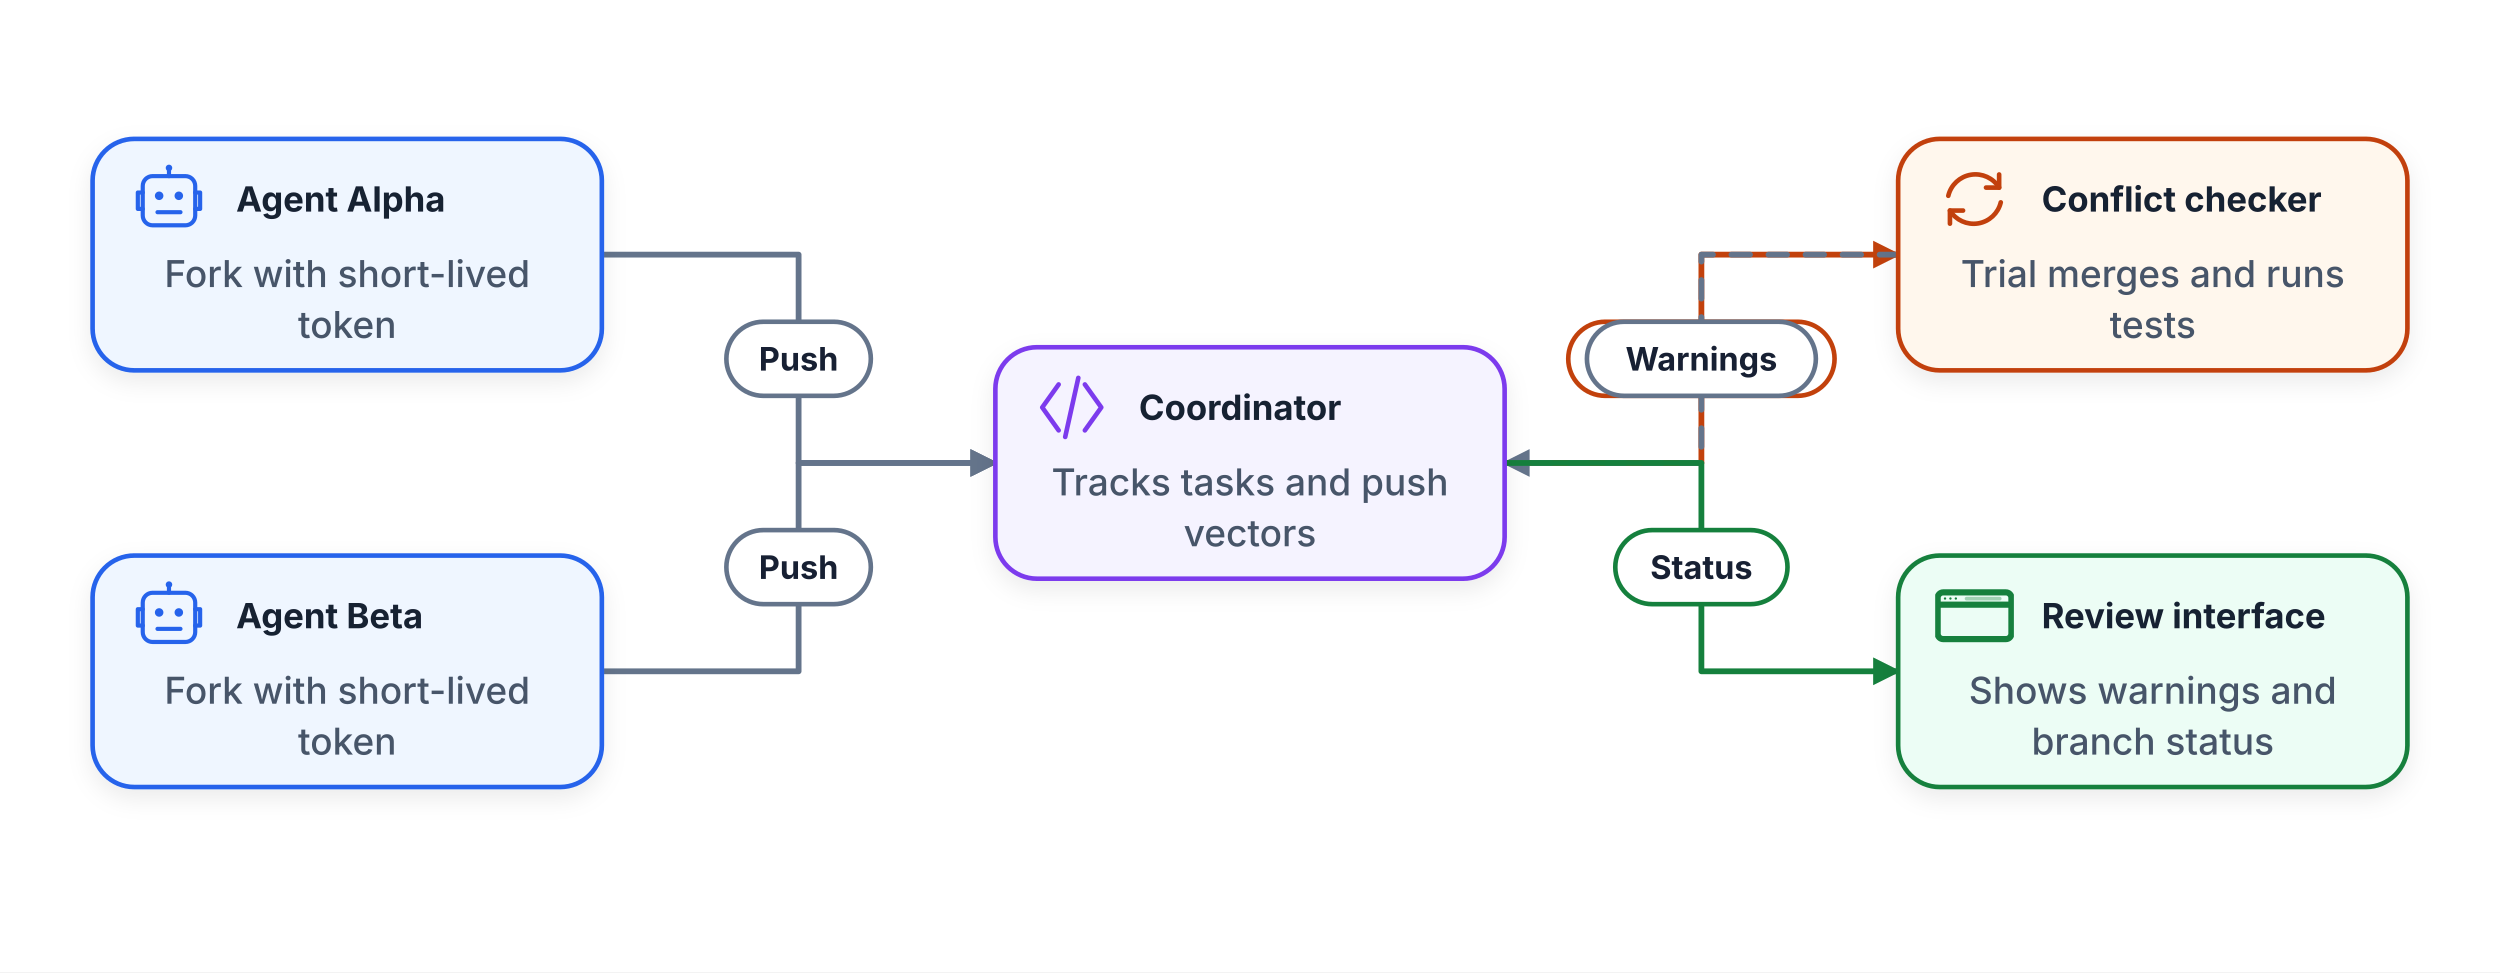
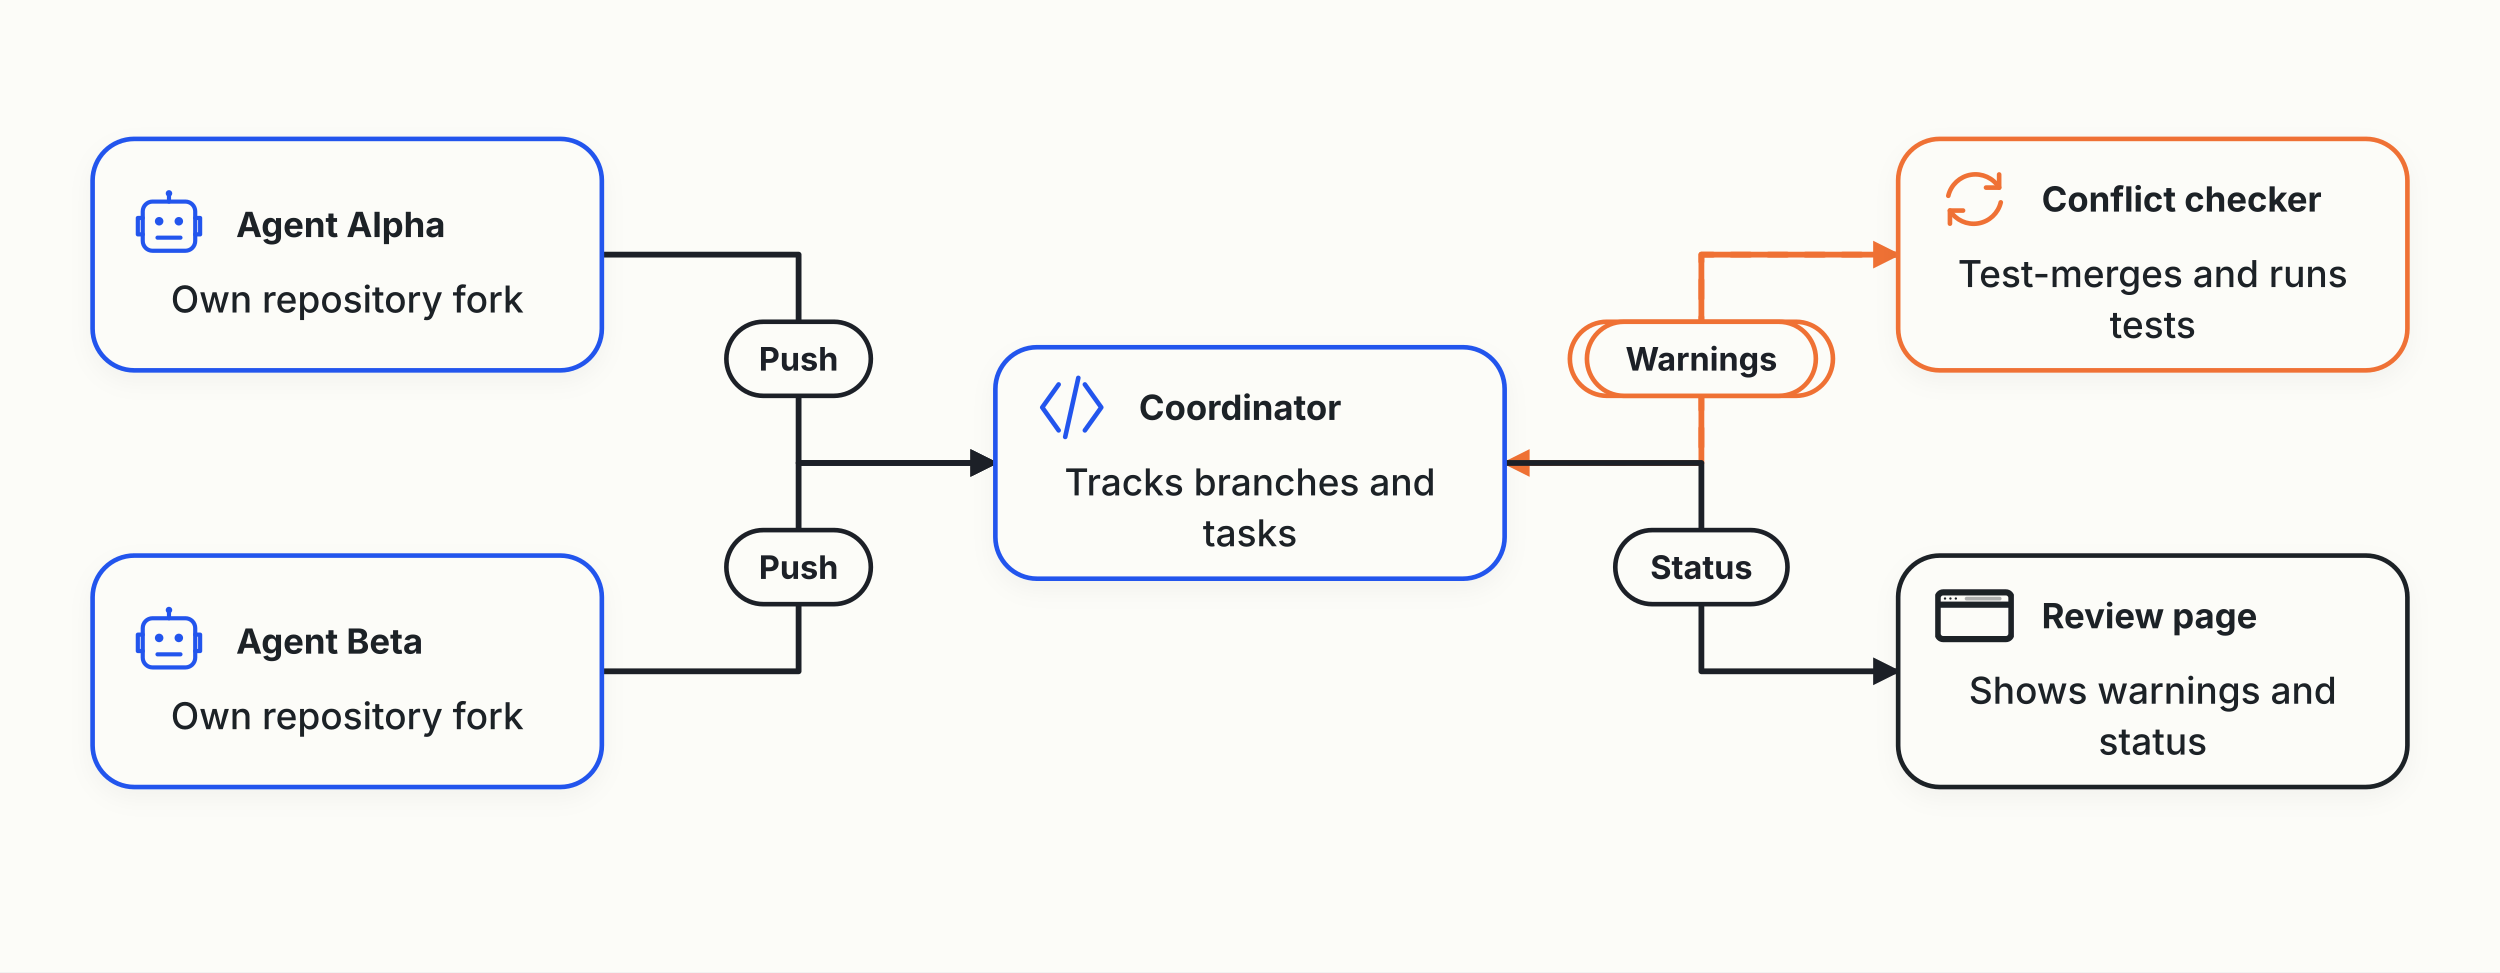
<svg xmlns="http://www.w3.org/2000/svg" width="1080" height="420" viewBox="0 0 1080 420" role="img" aria-labelledby="title desc">
  <defs>
    <filter id="shadow" x="-20%" y="-20%" width="140%" height="150%">
-       <feDropShadow dx="0" dy="4" stdDeviation="5" flood-color="#0f172a" flood-opacity="0.08" />
+       <feDropShadow dx="0" dy="4" stdDeviation="5" flood-color="#1c2027" flood-opacity="0.04" />
    </filter>
    <marker id="arrow-purple" viewBox="0 0 10 10" refX="9" refY="5" markerUnits="userSpaceOnUse" markerWidth="12" markerHeight="12" orient="auto">
-       <path d="M0 0 10 5 0 10Z" fill="#7c3aed" />
+       <path d="M0 0 10 5 0 10Z" fill="#2455ed" />
    </marker>
    <marker id="arrow-blue" viewBox="0 0 10 10" refX="9" refY="5" markerUnits="userSpaceOnUse" markerWidth="12" markerHeight="12" orient="auto">
-       <path d="M0 0 10 5 0 10Z" fill="#2563eb" />
+       <path d="M0 0 10 5 0 10Z" fill="#2455ed" />
    </marker>
    <marker id="arrow-amber" viewBox="0 0 10 10" refX="9" refY="5" markerUnits="userSpaceOnUse" markerWidth="12" markerHeight="12" orient="auto">
-       <path d="M0 0 10 5 0 10Z" fill="#c2410c" />
+       <path d="M0 0 10 5 0 10Z" fill="#ef7134" />
    </marker>
    <marker id="arrow-green" viewBox="0 0 10 10" refX="9" refY="5" markerUnits="userSpaceOnUse" markerWidth="12" markerHeight="12" orient="auto">
-       <path d="M0 0 10 5 0 10Z" fill="#15803d" />
+       <path d="M0 0 10 5 0 10Z" fill="#1c2027" />
    </marker>
    <marker id="arrow-red" viewBox="0 0 10 10" refX="9" refY="5" markerUnits="userSpaceOnUse" markerWidth="12" markerHeight="12" orient="auto">
-       <path d="M0 0 10 5 0 10Z" fill="#dc2626" />
+       <path d="M0 0 10 5 0 10Z" fill="#ef7134" />
    </marker>
    <marker id="arrow-gray" viewBox="0 0 10 10" refX="9" refY="5" markerUnits="userSpaceOnUse" markerWidth="12" markerHeight="12" orient="auto">
-       <path d="M0 0 10 5 0 10Z" fill="#64748b" />
+       <path d="M0 0 10 5 0 10Z" fill="#1c2027" />
    </marker>
    <symbol id="icon-api" viewBox="0 0 24 24">
      <path d="m8 5-5 7 5 7M16 5l5 7-5 7M14 3l-4 18" fill="none" stroke="currentColor" stroke-width="2" stroke-linecap="round" stroke-linejoin="round" />
    </symbol>
    <symbol id="icon-browser" viewBox="0 0 32 22">
      <rect x="1" y="1.5" width="30" height="19" rx="2.25" fill="none" stroke="currentColor" stroke-width="2.67" />
      <path d="M1.5 6.5h29" fill="none" stroke="currentColor" stroke-width="2.67" />
      <circle cx="4" cy="4" r=".48" fill="currentColor" />
      <circle cx="6.2" cy="4" r=".48" fill="currentColor" />
      <circle cx="8.4" cy="4" r=".48" fill="currentColor" />
      <rect x="12" y="3.3" width="15" height="1.5" rx=".75" fill="currentColor" opacity=".35" />
    </symbol>
    <symbol id="icon-robot" viewBox="0 0 24 24">
      <path d="M12 5V2.5" fill="none" stroke="currentColor" stroke-width="1.8" stroke-linecap="round" />
      <circle cx="12" cy="2.5" r="1" fill="currentColor" />
      <rect x="4" y="5" width="16" height="15" rx="3" fill="none" stroke="currentColor" stroke-width="1.8" />
      <path d="M4 10H2.5v5H4M20 10h1.5v5H20" fill="none" stroke="currentColor" stroke-width="1.8" stroke-linecap="round" stroke-linejoin="round" />
      <circle cx="9" cy="11" r="1.3" fill="currentColor" />
      <circle cx="15" cy="11" r="1.3" fill="currentColor" />
      <path d="M8.5 16h7" fill="none" stroke="currentColor" stroke-width="1.8" stroke-linecap="round" />
    </symbol>
    <symbol id="icon-workflow" viewBox="0 0 24 24">
      <path d="M4 11A8.5 8.5 0 0 1 19.5 8.5" fill="none" stroke="currentColor" stroke-width="2" stroke-linecap="round" />
      <path d="M19.5 4.5v4h-4" fill="none" stroke="currentColor" stroke-width="2" stroke-linecap="round" stroke-linejoin="round" />
      <path d="M20 13A8.5 8.5 0 0 1 4.5 15.5" fill="none" stroke="currentColor" stroke-width="2" stroke-linecap="round" />
      <path d="M4.5 19.5v-4h4" fill="none" stroke="currentColor" stroke-width="2" stroke-linecap="round" stroke-linejoin="round" />
    </symbol>
    <style>
-       text { font-family: system-ui, -apple-system, BlinkMacSystemFont, "Segoe UI", sans-serif; fill: #172033; }
+       text { font-family: system-ui, -apple-system, BlinkMacSystemFont, "Segoe UI", sans-serif; fill: #1c2027; }
      symbol [stroke] { vector-effect: non-scaling-stroke; }
      .node rect { stroke-width: 2; }
      .node-boundary rect { stroke-width: 2; stroke-dasharray: 8 8; }
      .boundary-title { font-size: 16px; font-weight: 750; text-anchor: start; }
      .node-title { font-weight: 750; text-anchor: middle; }
      .node-title.icon-copy { text-anchor: start; }
-       .node-subtitle { font-weight: 500; fill: #475569; text-anchor: middle; }
-       .eyebrow { font-weight: 750; letter-spacing: 1px; fill: #475569; text-anchor: middle; }
+       .node-subtitle { font-weight: 500; fill: #1c2027; text-anchor: middle; }
+       .eyebrow { font-weight: 750; letter-spacing: 1px; fill: #1c2027; text-anchor: middle; }
      .mention-icon { font-size: 27px; font-weight: 750; text-anchor: middle; }
      .standalone-mention { font-size: 52px; font-weight: 750; text-anchor: middle; }
      .icon-node-title { font-size: 16px; font-weight: 750; text-anchor: middle; }
      .edge { fill: none; stroke-width: 2.5; stroke-linecap: round; stroke-linejoin: round; }
      .edge-label rect { stroke-width: 2; }
      .edge-label text { font-size: 14px; font-weight: 750; text-anchor: middle; dominant-baseline: central; }
-       .divider { stroke: #cbd5e1; stroke-width: 2; stroke-dasharray: 6 8; stroke-linecap: round; }
-       .center-annotation { fill: #f1f5f9; stroke: none; }
-       .center-title { font-weight: 800; letter-spacing: 0.08em; fill: #334155; text-anchor: middle; }
-       .center-detail { font-weight: 600; fill: #475569; text-anchor: middle; }
+       .divider { stroke: #1c2027; stroke-width: 2; stroke-dasharray: 6 8; stroke-linecap: round; }
+       .center-annotation { fill: #fcfcf8; stroke: none; }
+       .center-title { font-weight: 800; letter-spacing: 0.08em; fill: #1c2027; text-anchor: middle; }
+       .center-detail { font-weight: 600; fill: #1c2027; text-anchor: middle; }
    </style>
  </defs>
-   <rect width="1080" height="420" fill="#ffffff" />
-   <path class="edge" d="M260 110H345V200H430" stroke="#64748b" marker-end="url(#arrow-gray)" />
+   <rect width="1080" height="420" fill="#fcfcf8" />
+   <path class="edge" d="M260 110H345V200H430" stroke="#1c2027" marker-end="url(#arrow-gray)" />
  <g class="edge-label" transform="translate(345 155)">
-     <rect x="-31.21" y="-16" width="62.41" height="32" rx="16.0" fill="#ffffff" stroke="#64748b" />
-     <text fill="#64748b">Push</text>
+     <rect x="-31.21" y="-16" width="62.41" height="32" rx="16.0" fill="#fcfcf8" stroke="#1c2027" />
+     <text fill="#1c2027">Push</text>
  </g>
-   <path class="edge" d="M260 290H345V200H430" stroke="#64748b" marker-end="url(#arrow-gray)" />
+   <path class="edge" d="M260 290H345V200H430" stroke="#1c2027" marker-end="url(#arrow-gray)" />
  <g class="edge-label" transform="translate(345 245)">
-     <rect x="-31.21" y="-16" width="62.41" height="32" rx="16.0" fill="#ffffff" stroke="#64748b" />
-     <text fill="#64748b">Push</text>
+     <rect x="-31.21" y="-16" width="62.41" height="32" rx="16.0" fill="#fcfcf8" stroke="#1c2027" />
+     <text fill="#1c2027">Push</text>
  </g>
-   <path class="edge" d="M650 200H735V110H820" stroke="#c2410c" marker-end="url(#arrow-amber)" />
+   <path class="edge" d="M650 200H735V110H820" stroke="#ef7134" marker-end="url(#arrow-amber)" />
  <g class="edge-label" transform="translate(735 155)">
-     <rect x="-57.52" y="-16" width="115.05" height="32" rx="16.0" fill="#ffffff" stroke="#c2410c" />
-     <text fill="#c2410c">Trial merge</text>
+     <rect x="-56.82" y="-16" width="113.65" height="32" rx="16.0" fill="#fcfcf8" stroke="#ef7134" />
+     <text fill="#ef7134">Test merge</text>
  </g>
-   <path class="edge" d="M820 110H735V200H650" stroke="#64748b" stroke-dasharray="8 8" marker-end="url(#arrow-gray)" />
+   <path class="edge" d="M820 110H735V200H650" stroke="#ef7134" stroke-dasharray="8 8" marker-end="url(#arrow-amber)" />
  <g class="edge-label" transform="translate(735 155)">
-     <rect x="-49.45" y="-16" width="98.9" height="32" rx="16.0" fill="#ffffff" stroke="#64748b" />
-     <text fill="#64748b">Warnings</text>
+     <rect x="-49.45" y="-16" width="98.9" height="32" rx="16.0" fill="#fcfcf8" stroke="#ef7134" />
+     <text fill="#ef7134">Warnings</text>
  </g>
-   <path class="edge" d="M650 200H735V290H820" stroke="#15803d" marker-end="url(#arrow-green)" />
+   <path class="edge" d="M650 200H735V290H820" stroke="#1c2027" marker-end="url(#arrow-gray)" />
  <g class="edge-label" transform="translate(735 245)">
-     <rect x="-37.2" y="-16" width="74.4" height="32" rx="16.0" fill="#ffffff" stroke="#15803d" />
-     <text fill="#15803d">Status</text>
+     <rect x="-37.2" y="-16" width="74.4" height="32" rx="16.0" fill="#fcfcf8" stroke="#1c2027" />
+     <text fill="#1c2027">Status</text>
  </g>
  <g class="node node-blue" transform="translate(40 60)" filter="url(#shadow)">
-     <rect width="220" height="100" rx="18" fill="#eff6ff" stroke="#2563eb" />
-     <use href="#icon-robot" x="16" y="9" width="34" height="34" color="#2563eb" />
-     <text class="node-title icon-copy" x="62" y="31.4" font-size="15">Agent Alpha</text>
-     <text class="node-subtitle" x="110" y="64" font-size="16">Fork with short-lived</text>
-     <text class="node-subtitle" x="110" y="86" font-size="16">token</text>
+     <rect width="220" height="100" rx="18" fill="#fcfcf8" stroke="#2455ed" />
+     <use href="#icon-robot" x="16" y="20" width="34" height="34" color="#2455ed" />
+     <text class="node-title icon-copy" x="62" y="42.4" font-size="15">Agent Alpha</text>
+     <text class="node-subtitle" x="110" y="75" font-size="16">Own repository fork</text>
  </g>
  <g class="node node-blue" transform="translate(40 240)" filter="url(#shadow)">
-     <rect width="220" height="100" rx="18" fill="#eff6ff" stroke="#2563eb" />
-     <use href="#icon-robot" x="16" y="9" width="34" height="34" color="#2563eb" />
-     <text class="node-title icon-copy" x="62" y="31.4" font-size="15">Agent Beta</text>
-     <text class="node-subtitle" x="110" y="64" font-size="16">Fork with short-lived</text>
-     <text class="node-subtitle" x="110" y="86" font-size="16">token</text>
+     <rect width="220" height="100" rx="18" fill="#fcfcf8" stroke="#2455ed" />
+     <use href="#icon-robot" x="16" y="20" width="34" height="34" color="#2455ed" />
+     <text class="node-title icon-copy" x="62" y="42.4" font-size="15">Agent Beta</text>
+     <text class="node-subtitle" x="110" y="75" font-size="16">Own repository fork</text>
  </g>
-   <g class="node node-purple" transform="translate(430 150)" filter="url(#shadow)">
-     <rect width="220" height="100" rx="18" fill="#f5f3ff" stroke="#7c3aed" />
-     <use href="#icon-api" x="16" y="9" width="34" height="34" color="#7c3aed" />
+   <g class="node node-blue" transform="translate(430 150)" filter="url(#shadow)">
+     <rect width="220" height="100" rx="18" fill="#fcfcf8" stroke="#2455ed" />
+     <use href="#icon-api" x="16" y="9" width="34" height="34" color="#2455ed" />
    <text class="node-title icon-copy" x="62" y="31.4" font-size="15">Coordinator</text>
-     <text class="node-subtitle" x="110" y="64" font-size="16">Tracks tasks and push</text>
-     <text class="node-subtitle" x="110" y="86" font-size="16">vectors</text>
+     <text class="node-subtitle" x="110" y="64" font-size="16">Tracks branches and</text>
+     <text class="node-subtitle" x="110" y="86" font-size="16">tasks</text>
  </g>
  <g class="node node-amber" transform="translate(820 60)" filter="url(#shadow)">
-     <rect width="220" height="100" rx="18" fill="#fff7ed" stroke="#c2410c" />
-     <use href="#icon-workflow" x="16" y="9" width="34" height="34" color="#c2410c" />
+     <rect width="220" height="100" rx="18" fill="#fcfcf8" stroke="#ef7134" />
+     <use href="#icon-workflow" x="16" y="9" width="34" height="34" color="#ef7134" />
    <text class="node-title icon-copy" x="62" y="31.4" font-size="15">Conflict checker</text>
-     <text class="node-subtitle" x="110" y="64" font-size="16">Trial merges and runs</text>
+     <text class="node-subtitle" x="110" y="64" font-size="16">Test-merges and runs</text>
    <text class="node-subtitle" x="110" y="86" font-size="16">tests</text>
  </g>
-   <g class="node node-green" transform="translate(820 240)" filter="url(#shadow)">
-     <rect width="220" height="100" rx="18" fill="#ecfdf5" stroke="#15803d" />
-     <use href="#icon-browser" x="16" y="9" width="34" height="34" color="#15803d" />
-     <text class="node-title icon-copy" x="62" y="31.4" font-size="15">Review interface</text>
+   <g class="node node-gray" transform="translate(820 240)" filter="url(#shadow)">
+     <rect width="220" height="100" rx="18" fill="#fcfcf8" stroke="#1c2027" />
+     <use href="#icon-browser" x="16" y="9" width="34" height="34" color="#1c2027" />
+     <text class="node-title icon-copy" x="62" y="31.4" font-size="15">Review page</text>
    <text class="node-subtitle" x="110" y="64" font-size="16">Shows warnings and</text>
-     <text class="node-subtitle" x="110" y="86" font-size="16">branch status</text>
+     <text class="node-subtitle" x="110" y="86" font-size="16">status</text>
  </g>
</svg>
